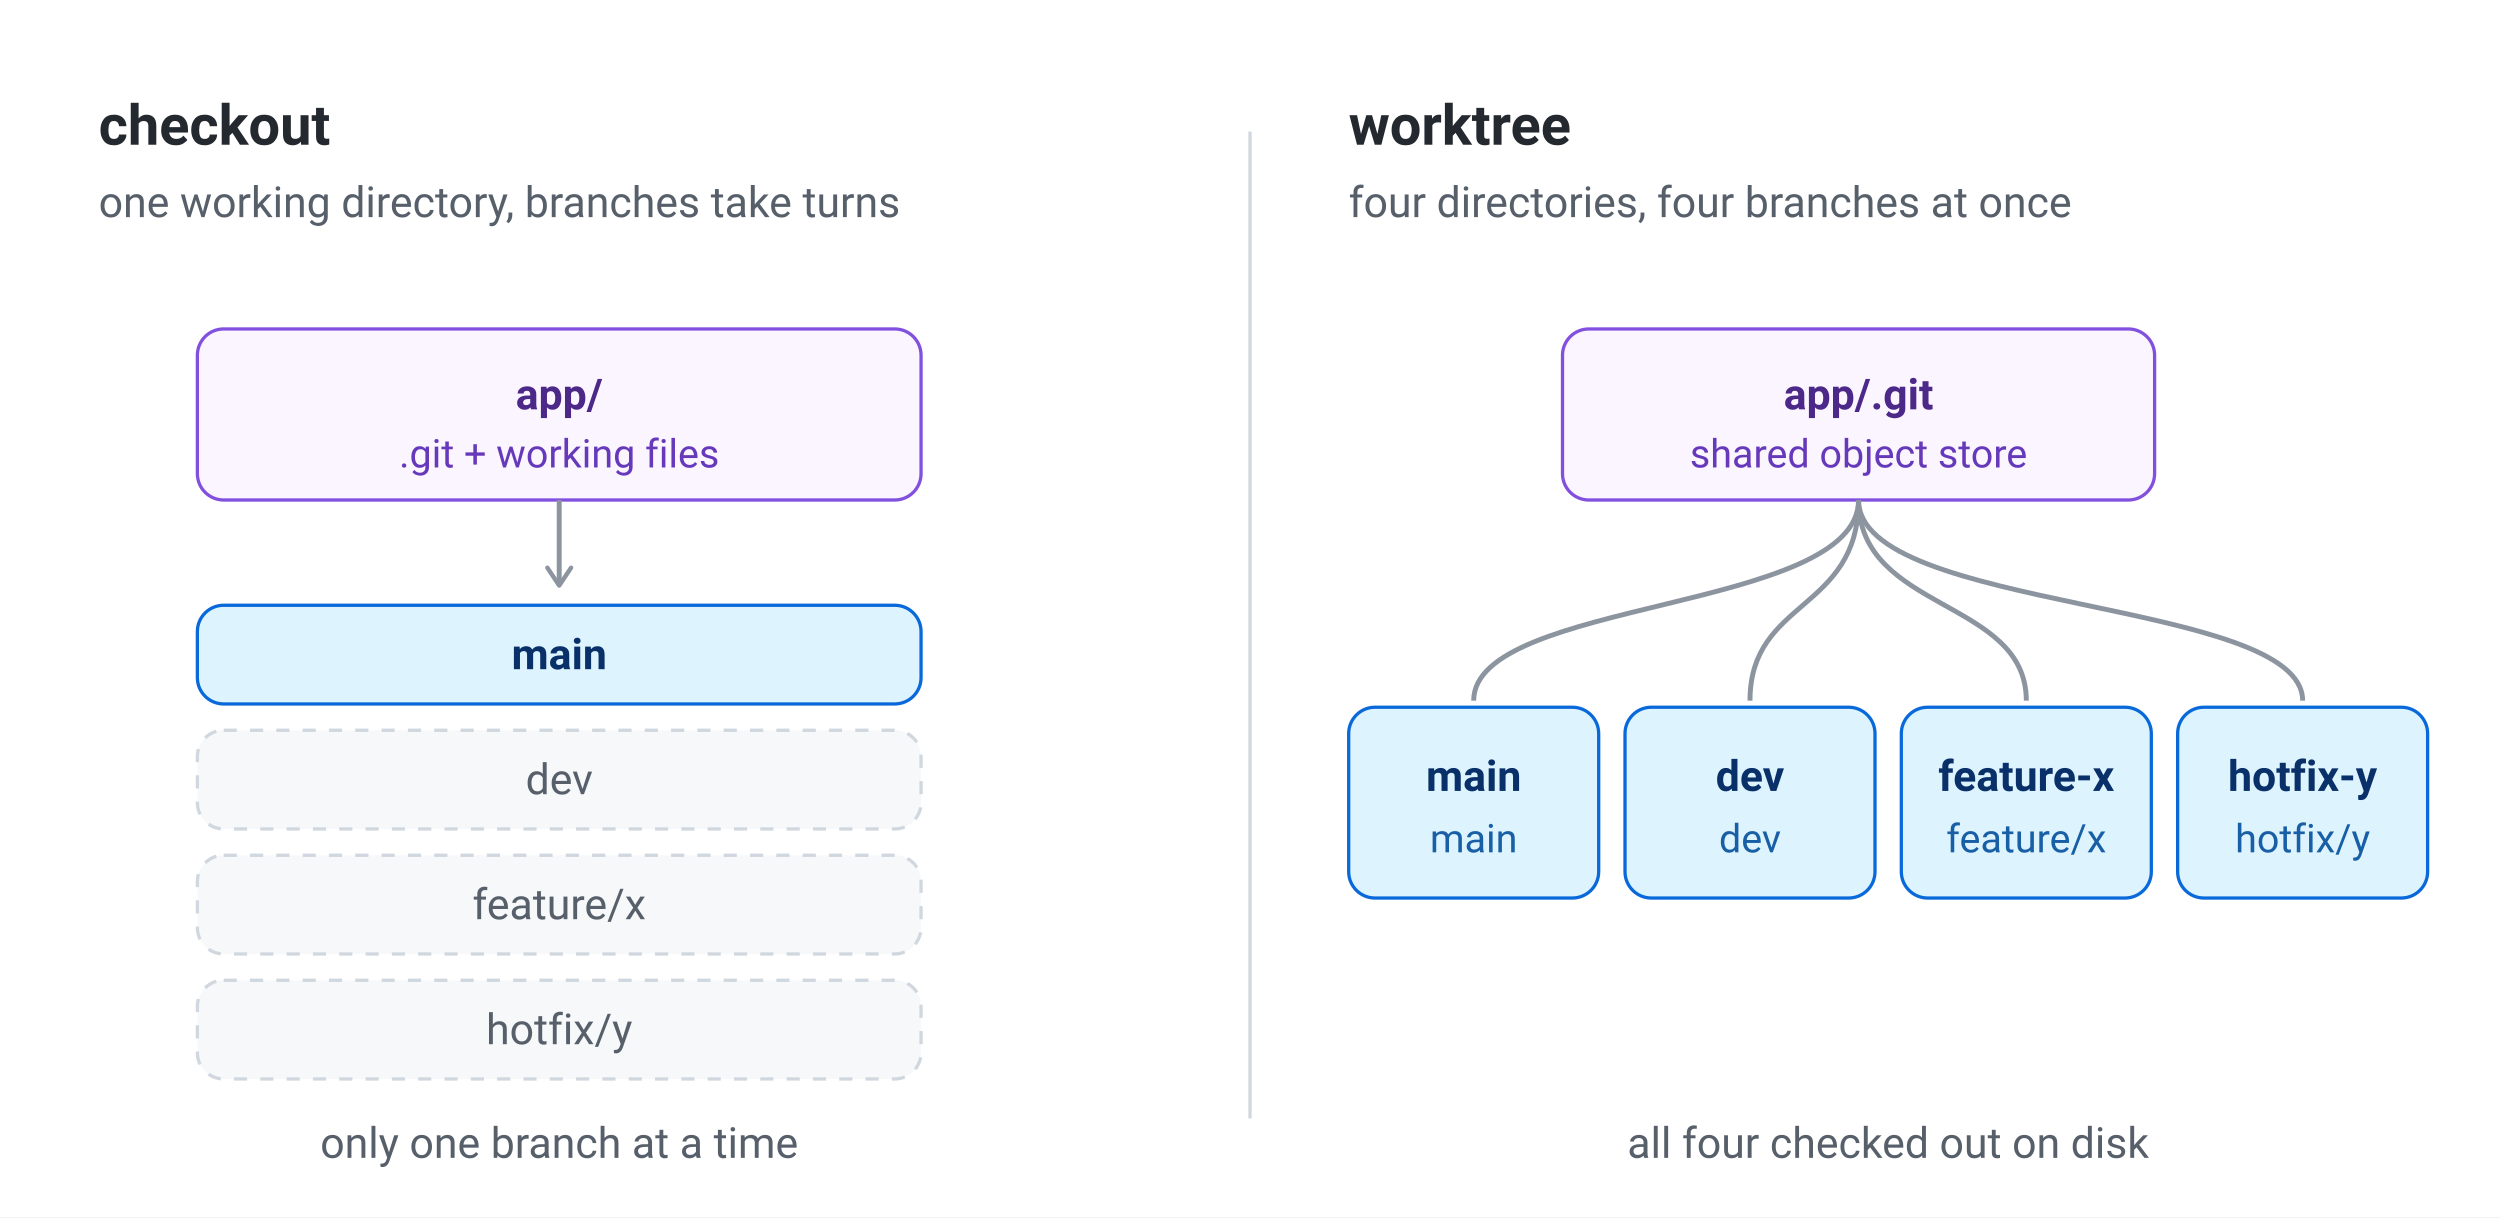
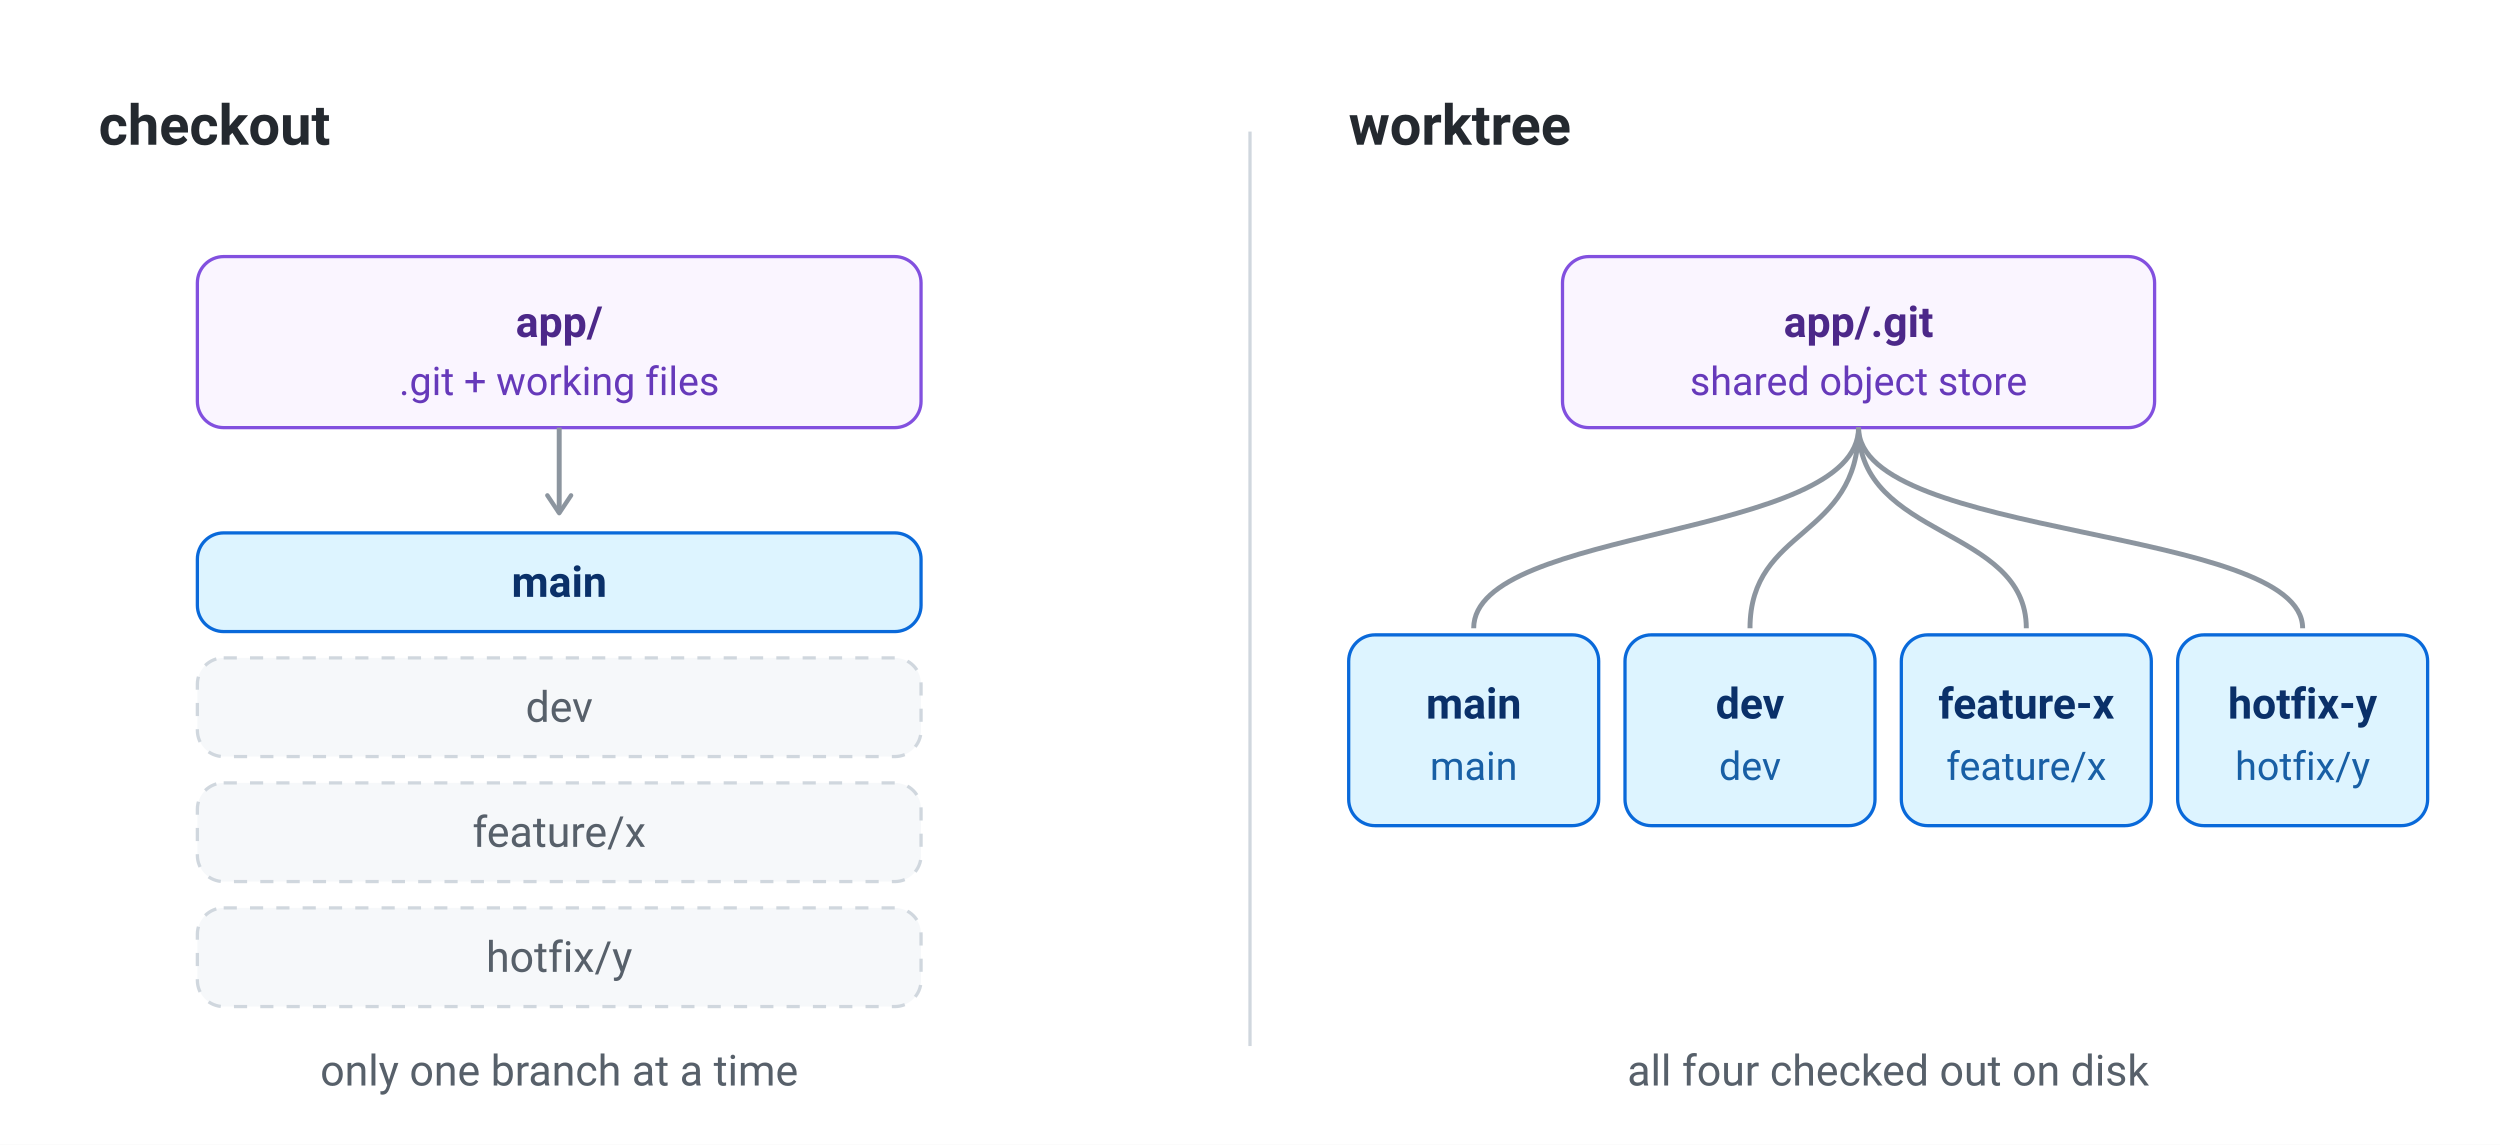
- <svg xmlns="http://www.w3.org/2000/svg" viewBox="0 0 760 370" width="760" height="370" role="img" aria-label="With checkout only one branch is live in a single working directory; with worktree four directories share one .git and hold four branches at once">
+ <svg xmlns="http://www.w3.org/2000/svg" viewBox="0 0 760 348" width="760" height="348" role="img" aria-label="With checkout only one branch is live in a single working directory; with worktree four directories share one .git and hold four branches at once">
  <style>
    .wt text { font-family: -apple-system, BlinkMacSystemFont, "Segoe UI", Roboto, Helvetica, Arial, sans-serif; }
    .wt-title { font-size: 17px; font-weight: 600; fill: #24292f; }
    .wt-sub { font-size: 13px; fill: #57606a; }
    .wt-node-title { font-size: 13px; font-weight: 600; }
    .wt-node-sub { font-size: 12px; }
    .wt-divider { stroke: #d0d7de; stroke-width: 1; }
    .wt-edge { stroke: #8c959f; stroke-width: 1.5; fill: none; }
    .wt-idle-box { fill: #f6f8fa; stroke: #d0d7de; stroke-width: 1; stroke-dasharray: 4 4; }
    .wt-idle-text { font-size: 13px; fill: #57606a; }
  </style>
  <defs>
    <marker id="wt-arrow" viewBox="0 0 10 10" refX="8" refY="5" markerWidth="6" markerHeight="6" orient="auto-start-reverse">
      <path d="M2 1L8 5L2 9" fill="none" stroke="#8c959f" stroke-width="1.5" stroke-linecap="round" stroke-linejoin="round" />
    </marker>
  </defs>
-   <rect x="0" y="0" width="760" height="370" fill="#ffffff" />
+   <rect x="0" y="0" width="760" height="348" fill="#ffffff" />
  <g class="wt">
    <text class="wt-title" x="30" y="44">checkout</text>
-     <text class="wt-sub" x="30" y="66">one working directory, branches take turns</text>
-     <rect x="60" y="100" width="220" height="52" rx="8" fill="#faf5ff" stroke="#8250df" stroke-width="1" />
-     <text class="wt-node-title" x="170" y="120" text-anchor="middle" dominant-baseline="central" fill="#4c2889">app/</text>
-     <text class="wt-node-sub" x="170" y="138" text-anchor="middle" dominant-baseline="central" fill="#6639ba">.git + working files</text>
-     <line class="wt-edge" x1="170" y1="152" x2="170" y2="178" marker-end="url(#wt-arrow)" />
-     <rect x="60" y="184" width="220" height="30" rx="8" fill="#ddf4ff" stroke="#0969da" stroke-width="1" />
-     <text class="wt-node-title" x="170" y="199" text-anchor="middle" dominant-baseline="central" fill="#0a3069">main</text>
-     <rect class="wt-idle-box" x="60" y="222" width="220" height="30" rx="8" />
-     <text class="wt-idle-text" x="170" y="237" text-anchor="middle" dominant-baseline="central">dev</text>
-     <rect class="wt-idle-box" x="60" y="260" width="220" height="30" rx="8" />
-     <text class="wt-idle-text" x="170" y="275" text-anchor="middle" dominant-baseline="central">feature/x</text>
-     <rect class="wt-idle-box" x="60" y="298" width="220" height="30" rx="8" />
-     <text class="wt-idle-text" x="170" y="313" text-anchor="middle" dominant-baseline="central">hotfix/y</text>
-     <text class="wt-sub" x="170" y="352" text-anchor="middle">only one branch at a time</text>
-     <line class="wt-divider" x1="380" y1="40" x2="380" y2="340" />
+     <rect x="60" y="78" width="220" height="52" rx="8" fill="#faf5ff" stroke="#8250df" stroke-width="1" />
+     <text class="wt-node-title" x="170" y="98" text-anchor="middle" dominant-baseline="central" fill="#4c2889">app/</text>
+     <text class="wt-node-sub" x="170" y="116" text-anchor="middle" dominant-baseline="central" fill="#6639ba">.git + working files</text>
+     <line class="wt-edge" x1="170" y1="130" x2="170" y2="156" marker-end="url(#wt-arrow)" />
+     <rect x="60" y="162" width="220" height="30" rx="8" fill="#ddf4ff" stroke="#0969da" stroke-width="1" />
+     <text class="wt-node-title" x="170" y="177" text-anchor="middle" dominant-baseline="central" fill="#0a3069">main</text>
+     <rect class="wt-idle-box" x="60" y="200" width="220" height="30" rx="8" />
+     <text class="wt-idle-text" x="170" y="215" text-anchor="middle" dominant-baseline="central">dev</text>
+     <rect class="wt-idle-box" x="60" y="238" width="220" height="30" rx="8" />
+     <text class="wt-idle-text" x="170" y="253" text-anchor="middle" dominant-baseline="central">feature/x</text>
+     <rect class="wt-idle-box" x="60" y="276" width="220" height="30" rx="8" />
+     <text class="wt-idle-text" x="170" y="291" text-anchor="middle" dominant-baseline="central">hotfix/y</text>
+     <text class="wt-sub" x="170" y="330" text-anchor="middle">only one branch at a time</text>
+     <line class="wt-divider" x1="380" y1="40" x2="380" y2="318" />
    <text class="wt-title" x="410" y="44">worktree</text>
-     <text class="wt-sub" x="410" y="66">four directories, four branches at once</text>
-     <rect x="475" y="100" width="180" height="52" rx="8" fill="#faf5ff" stroke="#8250df" stroke-width="1" />
-     <text class="wt-node-title" x="565" y="120" text-anchor="middle" dominant-baseline="central" fill="#4c2889">app/.git</text>
-     <text class="wt-node-sub" x="565" y="138" text-anchor="middle" dominant-baseline="central" fill="#6639ba">shared object store</text>
-     <path class="wt-edge" d="M565,152 C565,186 448,182 448,213" />
-     <path class="wt-edge" d="M565,152 C565,186 532,182 532,213" />
-     <path class="wt-edge" d="M565,152 C565,186 616,182 616,213" />
-     <path class="wt-edge" d="M565,152 C565,186 700,182 700,213" />
-     <rect x="410" y="215" width="76" height="58" rx="8" fill="#ddf4ff" stroke="#0969da" stroke-width="1" />
-     <text class="wt-node-title" x="448" y="236" text-anchor="middle" dominant-baseline="central" fill="#0a3069">main</text>
-     <text class="wt-node-sub" x="448" y="255" text-anchor="middle" dominant-baseline="central" fill="#185fa5">main</text>
-     <rect x="494" y="215" width="76" height="58" rx="8" fill="#ddf4ff" stroke="#0969da" stroke-width="1" />
-     <text class="wt-node-title" x="532" y="236" text-anchor="middle" dominant-baseline="central" fill="#0a3069">dev</text>
-     <text class="wt-node-sub" x="532" y="255" text-anchor="middle" dominant-baseline="central" fill="#185fa5">dev</text>
-     <rect x="578" y="215" width="76" height="58" rx="8" fill="#ddf4ff" stroke="#0969da" stroke-width="1" />
-     <text class="wt-node-title" x="616" y="236" text-anchor="middle" dominant-baseline="central" fill="#0a3069">feature-x</text>
-     <text class="wt-node-sub" x="616" y="255" text-anchor="middle" dominant-baseline="central" fill="#185fa5">feature/x</text>
-     <rect x="662" y="215" width="76" height="58" rx="8" fill="#ddf4ff" stroke="#0969da" stroke-width="1" />
-     <text class="wt-node-title" x="700" y="236" text-anchor="middle" dominant-baseline="central" fill="#0a3069">hotfix-y</text>
-     <text class="wt-node-sub" x="700" y="255" text-anchor="middle" dominant-baseline="central" fill="#185fa5">hotfix/y</text>
-     <text class="wt-sub" x="574" y="352" text-anchor="middle">all four checked out on disk</text>
+     <rect x="475" y="78" width="180" height="52" rx="8" fill="#faf5ff" stroke="#8250df" stroke-width="1" />
+     <text class="wt-node-title" x="565" y="98" text-anchor="middle" dominant-baseline="central" fill="#4c2889">app/.git</text>
+     <text class="wt-node-sub" x="565" y="116" text-anchor="middle" dominant-baseline="central" fill="#6639ba">shared object store</text>
+     <path class="wt-edge" d="M565,130 C565,164 448,160 448,191" />
+     <path class="wt-edge" d="M565,130 C565,164 532,160 532,191" />
+     <path class="wt-edge" d="M565,130 C565,164 616,160 616,191" />
+     <path class="wt-edge" d="M565,130 C565,164 700,160 700,191" />
+     <rect x="410" y="193" width="76" height="58" rx="8" fill="#ddf4ff" stroke="#0969da" stroke-width="1" />
+     <text class="wt-node-title" x="448" y="214" text-anchor="middle" dominant-baseline="central" fill="#0a3069">main</text>
+     <text class="wt-node-sub" x="448" y="233" text-anchor="middle" dominant-baseline="central" fill="#185fa5">main</text>
+     <rect x="494" y="193" width="76" height="58" rx="8" fill="#ddf4ff" stroke="#0969da" stroke-width="1" />
+     <text class="wt-node-title" x="532" y="214" text-anchor="middle" dominant-baseline="central" fill="#0a3069">dev</text>
+     <text class="wt-node-sub" x="532" y="233" text-anchor="middle" dominant-baseline="central" fill="#185fa5">dev</text>
+     <rect x="578" y="193" width="76" height="58" rx="8" fill="#ddf4ff" stroke="#0969da" stroke-width="1" />
+     <text class="wt-node-title" x="616" y="214" text-anchor="middle" dominant-baseline="central" fill="#0a3069">feature-x</text>
+     <text class="wt-node-sub" x="616" y="233" text-anchor="middle" dominant-baseline="central" fill="#185fa5">feature/x</text>
+     <rect x="662" y="193" width="76" height="58" rx="8" fill="#ddf4ff" stroke="#0969da" stroke-width="1" />
+     <text class="wt-node-title" x="700" y="214" text-anchor="middle" dominant-baseline="central" fill="#0a3069">hotfix-y</text>
+     <text class="wt-node-sub" x="700" y="233" text-anchor="middle" dominant-baseline="central" fill="#185fa5">hotfix/y</text>
+     <text class="wt-sub" x="574" y="330" text-anchor="middle">all four checked out on disk</text>
  </g>
</svg>
